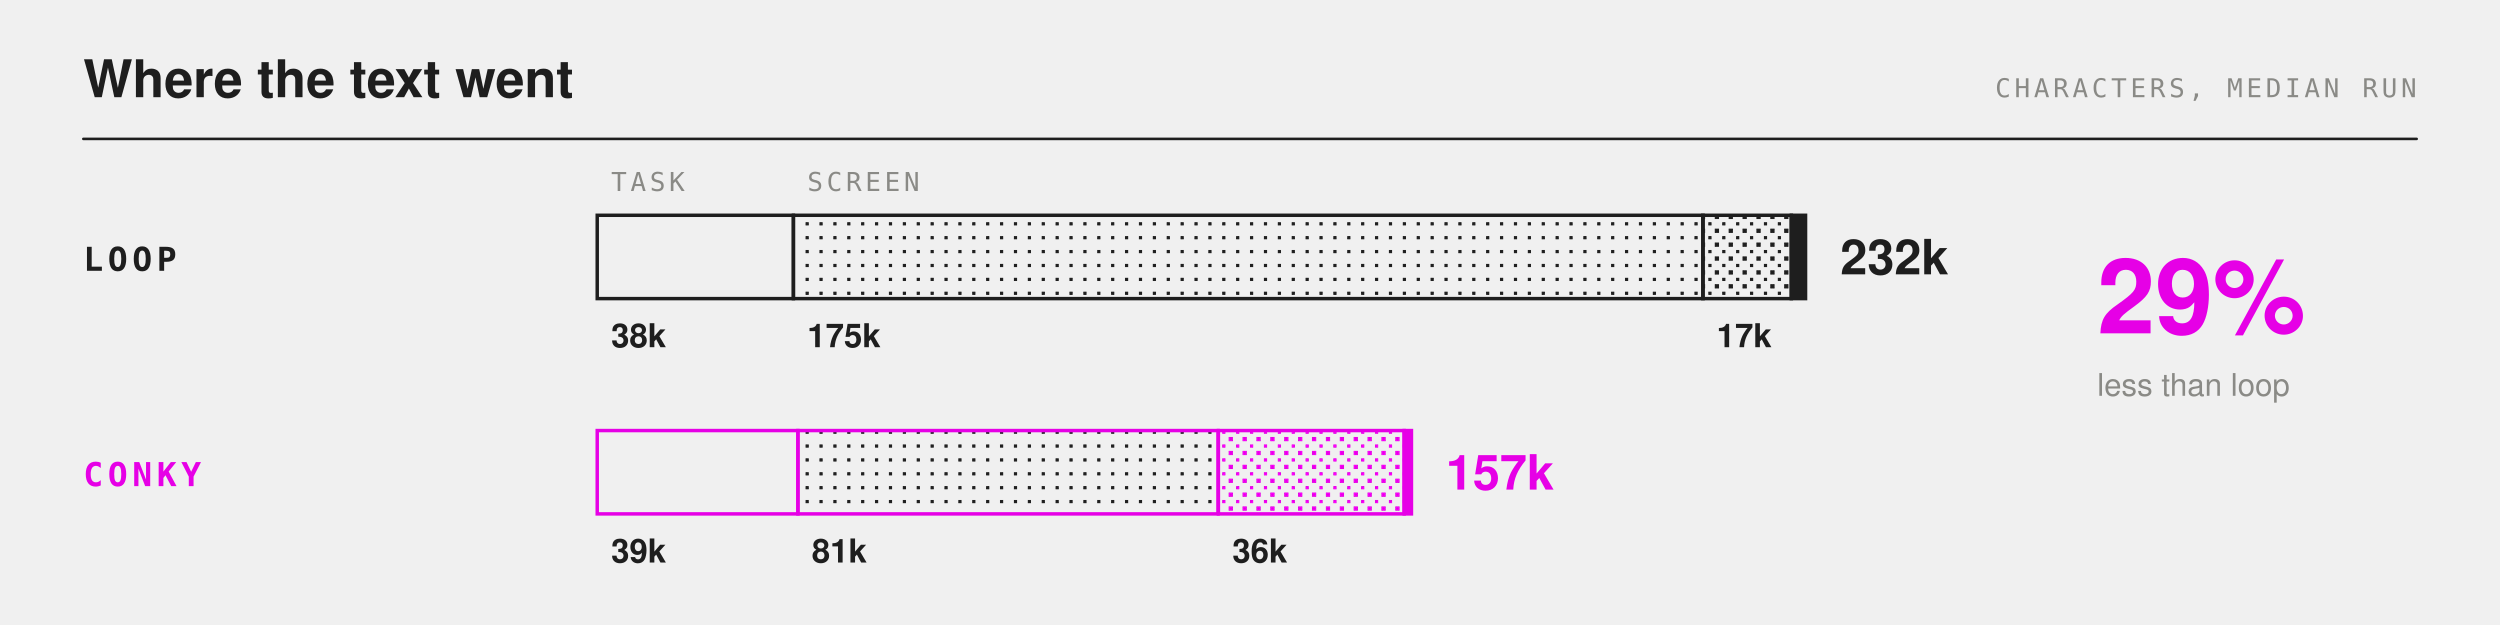
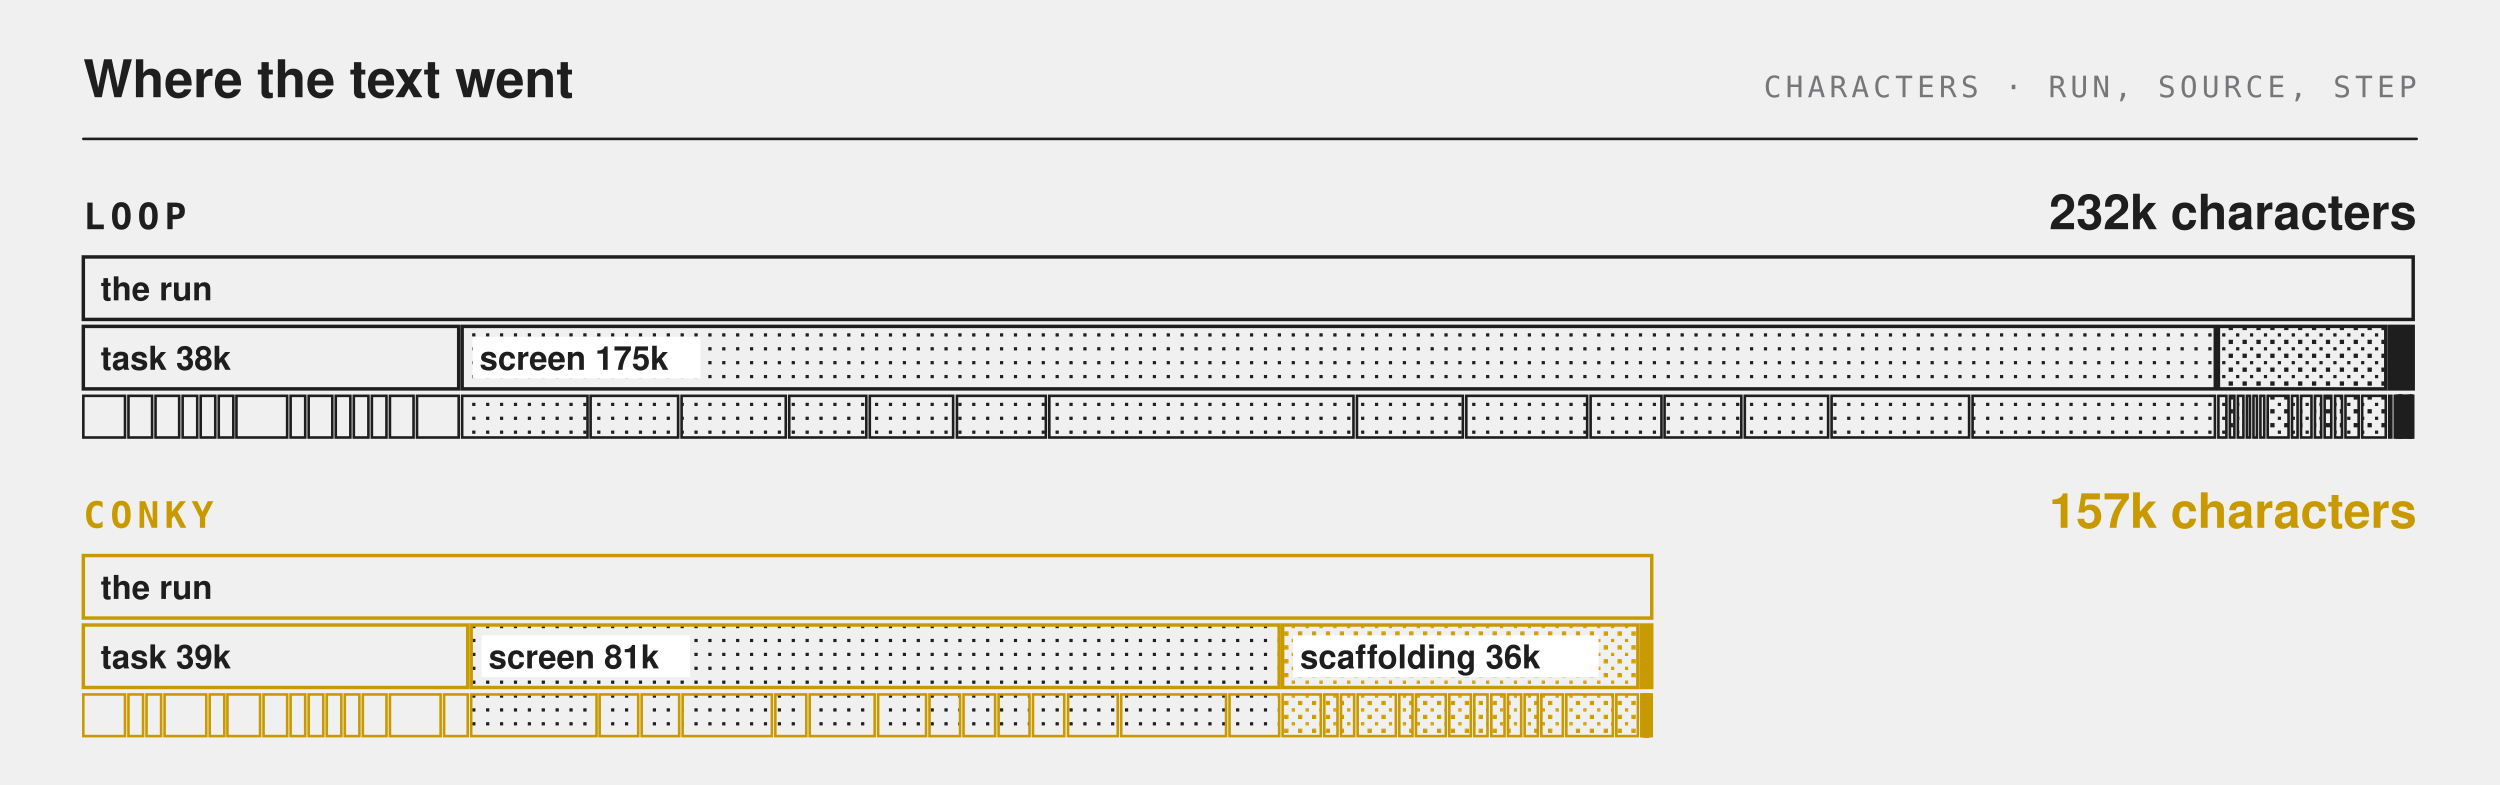
- <svg xmlns="http://www.w3.org/2000/svg" width="720" height="180" viewBox="0 0 720 180" role="img" aria-label="Text sent in the median run of each harness, cut by where it came from.">
+ <svg xmlns="http://www.w3.org/2000/svg" width="720" height="226" viewBox="0 0 720 226" role="img" aria-label="Text sent in the median run of each harness: the run, its sources, each step.">
  <defs>
    <pattern id="dots" width="4" height="4" patternUnits="userSpaceOnUse">
      <path d="M0 0h1v1h-1z" fill="#1E1E1E" shape-rendering="crispEdges" />
    </pattern>
    <pattern id="dense" width="4" height="4" patternUnits="userSpaceOnUse">
      <path d="M0 0h1v1h-1zM2 2h1v1h-1z" fill="#1E1E1E" shape-rendering="crispEdges" />
    </pattern>
    <pattern id="dense-accent" width="4" height="4" patternUnits="userSpaceOnUse">
-       <path d="M0 0h1v1h-1zM2 2h1v1h-1z" fill="#E600E6" shape-rendering="crispEdges" />
+       <path d="M0 0h1v1h-1zM2 2h1v1h-1z" fill="#C99A00" shape-rendering="crispEdges" />
    </pattern>
  </defs>
  <text x="24.0" y="28.0" font-family="-apple-system, BlinkMacSystemFont, 'Segoe UI', Helvetica, Arial, sans-serif" font-size="15" font-weight="bold" text-anchor="start" fill="#1E1E1E">Where the text went</text>
-   <text x="696.0" y="28.0" font-family="ui-monospace, SFMono-Regular, Menlo, Consolas, monospace" font-size="7.5" font-weight="normal" text-anchor="end" fill="#8A8A86" letter-spacing="0.14em">CHARACTERS, MEDIAN RUN</text>
+   <text x="696.0" y="28.0" font-family="ui-monospace, SFMono-Regular, Menlo, Consolas, monospace" font-size="8.5" font-weight="normal" text-anchor="end" fill="#77777A" letter-spacing="0.14em">CHARACTERS · RUN, SOURCE, STEP</text>
  <line x1="24.0" y1="40.0" x2="696.0" y2="40.0" stroke="#1E1E1E" stroke-width="0.75" stroke-linecap="round" />
-   <text x="24.0" y="78.0" font-family="ui-monospace, SFMono-Regular, Menlo, Consolas, monospace" font-size="9.5" font-weight="bold" text-anchor="start" fill="#1E1E1E" letter-spacing="0.14em">LOOP</text>
-   <rect x="172.0" y="62.0" width="56.5" height="24.0" fill="none" stroke="#1E1E1E" stroke-width="1.0" />
-   <text x="176.0" y="100.0" font-family="-apple-system, BlinkMacSystemFont, 'Segoe UI', Helvetica, Arial, sans-serif" font-size="9.5" font-weight="bold" text-anchor="start" fill="#1E1E1E">38k</text>
-   <text x="176.0" y="55.0" font-family="ui-monospace, SFMono-Regular, Menlo, Consolas, monospace" font-size="7.5" font-weight="normal" text-anchor="start" fill="#8A8A86" letter-spacing="0.14em">TASK</text>
-   <rect x="228.5" y="62.0" width="262.0" height="24.0" fill="url(#dots)" stroke="#1E1E1E" stroke-width="1.0" />
-   <text x="232.5" y="100.0" font-family="-apple-system, BlinkMacSystemFont, 'Segoe UI', Helvetica, Arial, sans-serif" font-size="9.5" font-weight="bold" text-anchor="start" fill="#1E1E1E">175k</text>
-   <text x="232.5" y="55.0" font-family="ui-monospace, SFMono-Regular, Menlo, Consolas, monospace" font-size="7.5" font-weight="normal" text-anchor="start" fill="#8A8A86" letter-spacing="0.14em">SCREEN</text>
-   <rect x="490.4" y="62.0" width="25.5" height="24.0" fill="url(#dense)" stroke="#1E1E1E" stroke-width="1.0" />
-   <text x="494.4" y="100.0" font-family="-apple-system, BlinkMacSystemFont, 'Segoe UI', Helvetica, Arial, sans-serif" font-size="9.5" font-weight="bold" text-anchor="start" fill="#1E1E1E">17k</text>
-   <rect x="515.9" y="62.0" width="4.1" height="24.0" fill="#1E1E1E" stroke="#1E1E1E" stroke-width="1.0" />
-   <text x="530.0" y="79.0" font-family="-apple-system, BlinkMacSystemFont, 'Segoe UI', Helvetica, Arial, sans-serif" font-size="14" font-weight="bold" text-anchor="start" fill="#1E1E1E">232k</text>
-   <text x="24.0" y="140.0" font-family="ui-monospace, SFMono-Regular, Menlo, Consolas, monospace" font-size="9.5" font-weight="bold" text-anchor="start" fill="#E600E6" letter-spacing="0.14em">CONKY</text>
-   <rect x="172.0" y="124.0" width="57.8" height="24.0" fill="none" stroke="#E600E6" stroke-width="1.0" />
-   <text x="176.0" y="162.0" font-family="-apple-system, BlinkMacSystemFont, 'Segoe UI', Helvetica, Arial, sans-serif" font-size="9.5" font-weight="bold" text-anchor="start" fill="#1E1E1E">39k</text>
-   <rect x="229.8" y="124.0" width="121.0" height="24.0" fill="url(#dots)" stroke="#E600E6" stroke-width="1.0" />
-   <text x="233.8" y="162.0" font-family="-apple-system, BlinkMacSystemFont, 'Segoe UI', Helvetica, Arial, sans-serif" font-size="9.5" font-weight="bold" text-anchor="start" fill="#1E1E1E">81k</text>
-   <rect x="350.9" y="124.0" width="53.5" height="24.0" fill="url(#dense-accent)" stroke="#E600E6" stroke-width="1.0" />
-   <text x="354.9" y="162.0" font-family="-apple-system, BlinkMacSystemFont, 'Segoe UI', Helvetica, Arial, sans-serif" font-size="9.5" font-weight="bold" text-anchor="start" fill="#1E1E1E">36k</text>
-   <rect x="404.4" y="124.0" width="2.1" height="24.0" fill="#E600E6" stroke="#E600E6" stroke-width="1.0" />
-   <text x="416.4" y="141.0" font-family="-apple-system, BlinkMacSystemFont, 'Segoe UI', Helvetica, Arial, sans-serif" font-size="14" font-weight="bold" text-anchor="start" fill="#E600E6">157k</text>
-   <text x="604.0" y="96.0" font-family="-apple-system, BlinkMacSystemFont, 'Segoe UI', Helvetica, Arial, sans-serif" font-size="30" font-weight="bold" text-anchor="start" fill="#E600E6">29%</text>
-   <text x="604.0" y="114.0" font-family="-apple-system, BlinkMacSystemFont, 'Segoe UI', Helvetica, Arial, sans-serif" font-size="9" font-weight="normal" text-anchor="start" fill="#8A8A86">less than loop</text>
+   <text x="24.0" y="66.0" font-family="ui-monospace, SFMono-Regular, Menlo, Consolas, monospace" font-size="10.5" font-weight="bold" text-anchor="start" fill="#1E1E1E" letter-spacing="0.14em">LOOP</text>
+   <text x="696.0" y="66.0" font-family="-apple-system, BlinkMacSystemFont, 'Segoe UI', Helvetica, Arial, sans-serif" font-size="14" font-weight="bold" text-anchor="end" fill="#1E1E1E">232k characters</text>
+   <rect x="24.0" y="74.0" width="671.0" height="18.0" fill="none" stroke="#1E1E1E" stroke-width="1.0" />
+   <text x="29.0" y="86.5" font-family="-apple-system, BlinkMacSystemFont, 'Segoe UI', Helvetica, Arial, sans-serif" font-size="9.5" font-weight="bold" text-anchor="start" fill="#1E1E1E">the run</text>
+   <rect x="24.0" y="94.0" width="108.1" height="18.0" fill="none" stroke="#1E1E1E" stroke-width="1.0" />
+   <text x="29.0" y="106.5" font-family="-apple-system, BlinkMacSystemFont, 'Segoe UI', Helvetica, Arial, sans-serif" font-size="9.5" font-weight="bold" text-anchor="start" fill="#1E1E1E">task 38k</text>
+   <rect x="24.0" y="114.0" width="12.0" height="12.0" fill="none" stroke="#1E1E1E" stroke-width="0.75" />
+   <rect x="37.0" y="114.0" width="6.8" height="12.0" fill="none" stroke="#1E1E1E" stroke-width="0.75" />
+   <rect x="44.8" y="114.0" width="6.8" height="12.0" fill="none" stroke="#1E1E1E" stroke-width="0.75" />
+   <rect x="52.6" y="114.0" width="4.2" height="12.0" fill="none" stroke="#1E1E1E" stroke-width="0.75" />
+   <rect x="57.8" y="114.0" width="4.2" height="12.0" fill="none" stroke="#1E1E1E" stroke-width="0.75" />
+   <rect x="63.0" y="114.0" width="4.2" height="12.0" fill="none" stroke="#1E1E1E" stroke-width="0.75" />
+   <rect x="68.1" y="114.0" width="14.6" height="12.0" fill="none" stroke="#1E1E1E" stroke-width="0.75" />
+   <rect x="83.7" y="114.0" width="4.2" height="12.0" fill="none" stroke="#1E1E1E" stroke-width="0.75" />
+   <rect x="88.9" y="114.0" width="6.8" height="12.0" fill="none" stroke="#1E1E1E" stroke-width="0.75" />
+   <rect x="96.7" y="114.0" width="4.2" height="12.0" fill="none" stroke="#1E1E1E" stroke-width="0.75" />
+   <rect x="101.9" y="114.0" width="4.2" height="12.0" fill="none" stroke="#1E1E1E" stroke-width="0.75" />
+   <rect x="107.1" y="114.0" width="4.2" height="12.0" fill="none" stroke="#1E1E1E" stroke-width="0.75" />
+   <rect x="112.3" y="114.0" width="6.8" height="12.0" fill="none" stroke="#1E1E1E" stroke-width="0.75" />
+   <rect x="120.1" y="114.0" width="12.0" height="12.0" fill="none" stroke="#1E1E1E" stroke-width="0.75" />
+   <rect x="133.1" y="94.0" width="504.9" height="18.0" fill="url(#dots)" stroke="#1E1E1E" stroke-width="1.0" />
+   <rect x="136.1" y="97.0" width="65.6" height="12.0" fill="#FFFFFF" stroke="none" stroke-width="0.75" />
+   <text x="138.1" y="106.5" font-family="-apple-system, BlinkMacSystemFont, 'Segoe UI', Helvetica, Arial, sans-serif" font-size="9.5" font-weight="bold" text-anchor="start" fill="#1E1E1E">screen 175k</text>
+   <rect x="133.1" y="114.0" width="36.1" height="12.0" fill="url(#dots)" stroke="#1E1E1E" stroke-width="0.75" />
+   <rect x="170.1" y="114.0" width="25.2" height="12.0" fill="url(#dots)" stroke="#1E1E1E" stroke-width="0.75" />
+   <rect x="196.3" y="114.0" width="30.0" height="12.0" fill="url(#dots)" stroke="#1E1E1E" stroke-width="0.75" />
+   <rect x="227.3" y="114.0" width="22.2" height="12.0" fill="url(#dots)" stroke="#1E1E1E" stroke-width="0.75" />
+   <rect x="250.5" y="114.0" width="24.0" height="12.0" fill="url(#dots)" stroke="#1E1E1E" stroke-width="0.75" />
+   <rect x="275.6" y="114.0" width="25.6" height="12.0" fill="url(#dots)" stroke="#1E1E1E" stroke-width="0.75" />
+   <rect x="302.2" y="114.0" width="87.6" height="12.0" fill="url(#dots)" stroke="#1E1E1E" stroke-width="0.75" />
+   <rect x="390.8" y="114.0" width="30.5" height="12.0" fill="url(#dots)" stroke="#1E1E1E" stroke-width="0.75" />
+   <rect x="422.3" y="114.0" width="34.8" height="12.0" fill="url(#dots)" stroke="#1E1E1E" stroke-width="0.75" />
+   <rect x="458.1" y="114.0" width="20.4" height="12.0" fill="url(#dots)" stroke="#1E1E1E" stroke-width="0.75" />
+   <rect x="479.4" y="114.0" width="22.1" height="12.0" fill="url(#dots)" stroke="#1E1E1E" stroke-width="0.75" />
+   <rect x="502.5" y="114.0" width="24.0" height="12.0" fill="url(#dots)" stroke="#1E1E1E" stroke-width="0.75" />
+   <rect x="527.5" y="114.0" width="39.6" height="12.0" fill="url(#dots)" stroke="#1E1E1E" stroke-width="0.75" />
+   <rect x="568.1" y="114.0" width="69.8" height="12.0" fill="url(#dots)" stroke="#1E1E1E" stroke-width="0.75" />
+   <rect x="638.9" y="94.0" width="48.2" height="18.0" fill="url(#dense)" stroke="#1E1E1E" stroke-width="1.0" />
+   <rect x="638.9" y="114.0" width="2.3" height="12.0" fill="url(#dense)" stroke="#1E1E1E" stroke-width="0.75" />
+   <rect x="642.2" y="114.0" width="1.3" height="12.0" fill="url(#dense)" stroke="#1E1E1E" stroke-width="0.75" />
+   <rect x="644.5" y="114.0" width="1.6" height="12.0" fill="url(#dense)" stroke="#1E1E1E" stroke-width="0.75" />
+   <rect x="647.1" y="114.0" width="0.9" height="12.0" fill="url(#dense)" stroke="#1E1E1E" stroke-width="0.75" />
+   <rect x="649.0" y="114.0" width="1.0" height="12.0" fill="url(#dense)" stroke="#1E1E1E" stroke-width="0.75" />
+   <rect x="651.0" y="114.0" width="1.1" height="12.0" fill="url(#dense)" stroke="#1E1E1E" stroke-width="0.75" />
+   <rect x="653.1" y="114.0" width="6.0" height="12.0" fill="url(#dense)" stroke="#1E1E1E" stroke-width="0.75" />
+   <rect x="660.1" y="114.0" width="1.6" height="12.0" fill="url(#dense)" stroke="#1E1E1E" stroke-width="0.75" />
+   <rect x="662.7" y="114.0" width="3.0" height="12.0" fill="url(#dense)" stroke="#1E1E1E" stroke-width="0.75" />
+   <rect x="666.7" y="114.0" width="1.8" height="12.0" fill="url(#dense)" stroke="#1E1E1E" stroke-width="0.75" />
+   <rect x="669.5" y="114.0" width="1.9" height="12.0" fill="url(#dense)" stroke="#1E1E1E" stroke-width="0.75" />
+   <rect x="672.5" y="114.0" width="2.0" height="12.0" fill="url(#dense)" stroke="#1E1E1E" stroke-width="0.75" />
+   <rect x="675.5" y="114.0" width="3.8" height="12.0" fill="url(#dense)" stroke="#1E1E1E" stroke-width="0.75" />
+   <rect x="680.3" y="114.0" width="6.8" height="12.0" fill="url(#dense)" stroke="#1E1E1E" stroke-width="0.75" />
+   <rect x="688.1" y="94.0" width="6.9" height="18.0" fill="#1E1E1E" stroke="#1E1E1E" stroke-width="1.0" />
+   <rect x="688.1" y="114.0" width="0.6" height="12.0" fill="#1E1E1E" stroke="#1E1E1E" stroke-width="0.75" />
+   <rect x="689.7" y="114.0" width="0.3" height="12.0" fill="#1E1E1E" stroke="#1E1E1E" stroke-width="0.75" />
+   <rect x="690.3" y="114.0" width="0.3" height="12.0" fill="#1E1E1E" stroke="#1E1E1E" stroke-width="0.75" />
+   <rect x="690.9" y="114.0" width="0.3" height="12.0" fill="#1E1E1E" stroke="#1E1E1E" stroke-width="0.75" />
+   <rect x="690.9" y="114.0" width="0.3" height="12.0" fill="#1E1E1E" stroke="#1E1E1E" stroke-width="0.75" />
+   <rect x="691.3" y="114.0" width="0.3" height="12.0" fill="#1E1E1E" stroke="#1E1E1E" stroke-width="0.75" />
+   <rect x="691.3" y="114.0" width="0.3" height="12.0" fill="#1E1E1E" stroke="#1E1E1E" stroke-width="0.75" />
+   <rect x="691.9" y="114.0" width="0.3" height="12.0" fill="#1E1E1E" stroke="#1E1E1E" stroke-width="0.75" />
+   <rect x="692.5" y="114.0" width="0.3" height="12.0" fill="#1E1E1E" stroke="#1E1E1E" stroke-width="0.75" />
+   <rect x="693.2" y="114.0" width="0.3" height="12.0" fill="#1E1E1E" stroke="#1E1E1E" stroke-width="0.75" />
+   <rect x="693.6" y="114.0" width="0.3" height="12.0" fill="#1E1E1E" stroke="#1E1E1E" stroke-width="0.75" />
+   <rect x="694.2" y="114.0" width="0.3" height="12.0" fill="#1E1E1E" stroke="#1E1E1E" stroke-width="0.75" />
+   <rect x="694.3" y="114.0" width="0.3" height="12.0" fill="#1E1E1E" stroke="#1E1E1E" stroke-width="0.75" />
+   <rect x="694.3" y="114.0" width="0.7" height="12.0" fill="#1E1E1E" stroke="#1E1E1E" stroke-width="0.75" />
+   <text x="24.0" y="152.0" font-family="ui-monospace, SFMono-Regular, Menlo, Consolas, monospace" font-size="10.5" font-weight="bold" text-anchor="start" fill="#C99A00" letter-spacing="0.14em">CONKY</text>
+   <text x="696.0" y="152.0" font-family="-apple-system, BlinkMacSystemFont, 'Segoe UI', Helvetica, Arial, sans-serif" font-size="14" font-weight="bold" text-anchor="end" fill="#C99A00">157k characters</text>
+   <rect x="24.0" y="160.0" width="451.7" height="18.0" fill="none" stroke="#C99A00" stroke-width="1.0" />
+   <text x="29.0" y="172.5" font-family="-apple-system, BlinkMacSystemFont, 'Segoe UI', Helvetica, Arial, sans-serif" font-size="9.5" font-weight="bold" text-anchor="start" fill="#1E1E1E">the run</text>
+   <rect x="24.0" y="180.0" width="110.7" height="18.0" fill="none" stroke="#C99A00" stroke-width="1.0" />
+   <text x="29.0" y="192.5" font-family="-apple-system, BlinkMacSystemFont, 'Segoe UI', Helvetica, Arial, sans-serif" font-size="9.5" font-weight="bold" text-anchor="start" fill="#1E1E1E">task 39k</text>
+   <rect x="24.0" y="200.0" width="12.0" height="12.0" fill="none" stroke="#C99A00" stroke-width="0.75" />
+   <rect x="37.0" y="200.0" width="4.2" height="12.0" fill="none" stroke="#C99A00" stroke-width="0.75" />
+   <rect x="42.2" y="200.0" width="4.2" height="12.0" fill="none" stroke="#C99A00" stroke-width="0.75" />
+   <rect x="47.4" y="200.0" width="12.0" height="12.0" fill="none" stroke="#C99A00" stroke-width="0.75" />
+   <rect x="60.4" y="200.0" width="4.2" height="12.0" fill="none" stroke="#C99A00" stroke-width="0.75" />
+   <rect x="65.5" y="200.0" width="9.4" height="12.0" fill="none" stroke="#C99A00" stroke-width="0.75" />
+   <rect x="75.9" y="200.0" width="6.8" height="12.0" fill="none" stroke="#C99A00" stroke-width="0.75" />
+   <rect x="83.7" y="200.0" width="4.2" height="12.0" fill="none" stroke="#C99A00" stroke-width="0.75" />
+   <rect x="88.9" y="200.0" width="4.2" height="12.0" fill="none" stroke="#C99A00" stroke-width="0.75" />
+   <rect x="94.1" y="200.0" width="4.2" height="12.0" fill="none" stroke="#C99A00" stroke-width="0.75" />
+   <rect x="99.3" y="200.0" width="4.2" height="12.0" fill="none" stroke="#C99A00" stroke-width="0.75" />
+   <rect x="104.5" y="200.0" width="6.8" height="12.0" fill="none" stroke="#C99A00" stroke-width="0.75" />
+   <rect x="112.3" y="200.0" width="14.6" height="12.0" fill="none" stroke="#C99A00" stroke-width="0.75" />
+   <rect x="127.9" y="200.0" width="6.8" height="12.0" fill="none" stroke="#C99A00" stroke-width="0.75" />
+   <rect x="135.7" y="180.0" width="232.7" height="18.0" fill="url(#dots)" stroke="#C99A00" stroke-width="1.0" />
+   <rect x="138.7" y="183.0" width="60.0" height="12.0" fill="#FFFFFF" stroke="none" stroke-width="0.75" />
+   <text x="140.7" y="192.5" font-family="-apple-system, BlinkMacSystemFont, 'Segoe UI', Helvetica, Arial, sans-serif" font-size="9.5" font-weight="bold" text-anchor="start" fill="#1E1E1E">screen 81k</text>
+   <rect x="135.7" y="200.0" width="36.1" height="12.0" fill="url(#dots)" stroke="#C99A00" stroke-width="0.75" />
+   <rect x="172.7" y="200.0" width="11.1" height="12.0" fill="url(#dots)" stroke="#C99A00" stroke-width="0.75" />
+   <rect x="184.8" y="200.0" width="10.8" height="12.0" fill="url(#dots)" stroke="#C99A00" stroke-width="0.75" />
+   <rect x="196.6" y="200.0" width="25.7" height="12.0" fill="url(#dots)" stroke="#C99A00" stroke-width="0.75" />
+   <rect x="223.3" y="200.0" width="8.9" height="12.0" fill="url(#dots)" stroke="#C99A00" stroke-width="0.75" />
+   <rect x="233.2" y="200.0" width="18.7" height="12.0" fill="url(#dots)" stroke="#C99A00" stroke-width="0.75" />
+   <rect x="252.9" y="200.0" width="13.8" height="12.0" fill="url(#dots)" stroke="#C99A00" stroke-width="0.75" />
+   <rect x="267.7" y="200.0" width="8.8" height="12.0" fill="url(#dots)" stroke="#C99A00" stroke-width="0.75" />
+   <rect x="277.5" y="200.0" width="9.1" height="12.0" fill="url(#dots)" stroke="#C99A00" stroke-width="0.75" />
+   <rect x="287.6" y="200.0" width="8.9" height="12.0" fill="url(#dots)" stroke="#C99A00" stroke-width="0.75" />
+   <rect x="297.5" y="200.0" width="9.0" height="12.0" fill="url(#dots)" stroke="#C99A00" stroke-width="0.75" />
+   <rect x="307.6" y="200.0" width="14.3" height="12.0" fill="url(#dots)" stroke="#C99A00" stroke-width="0.75" />
+   <rect x="322.9" y="200.0" width="30.2" height="12.0" fill="url(#dots)" stroke="#C99A00" stroke-width="0.75" />
+   <rect x="354.1" y="200.0" width="14.3" height="12.0" fill="url(#dots)" stroke="#C99A00" stroke-width="0.75" />
+   <rect x="369.4" y="180.0" width="102.3" height="18.0" fill="url(#dense-accent)" stroke="#C99A00" stroke-width="1.0" />
+   <rect x="372.4" y="183.0" width="88.0" height="12.0" fill="#FFFFFF" stroke="none" stroke-width="0.75" />
+   <text x="374.4" y="192.5" font-family="-apple-system, BlinkMacSystemFont, 'Segoe UI', Helvetica, Arial, sans-serif" font-size="9.5" font-weight="bold" text-anchor="start" fill="#1E1E1E">scaffolding 36k</text>
+   <rect x="369.4" y="200.0" width="11.0" height="12.0" fill="url(#dense-accent)" stroke="#C99A00" stroke-width="0.75" />
+   <rect x="381.4" y="200.0" width="3.8" height="12.0" fill="url(#dense-accent)" stroke="#C99A00" stroke-width="0.75" />
+   <rect x="386.2" y="200.0" width="3.8" height="12.0" fill="url(#dense-accent)" stroke="#C99A00" stroke-width="0.75" />
+   <rect x="391.0" y="200.0" width="11.0" height="12.0" fill="url(#dense-accent)" stroke="#C99A00" stroke-width="0.75" />
+   <rect x="403.0" y="200.0" width="3.8" height="12.0" fill="url(#dense-accent)" stroke="#C99A00" stroke-width="0.75" />
+   <rect x="407.8" y="200.0" width="8.6" height="12.0" fill="url(#dense-accent)" stroke="#C99A00" stroke-width="0.75" />
+   <rect x="417.4" y="200.0" width="6.2" height="12.0" fill="url(#dense-accent)" stroke="#C99A00" stroke-width="0.75" />
+   <rect x="424.6" y="200.0" width="3.8" height="12.0" fill="url(#dense-accent)" stroke="#C99A00" stroke-width="0.75" />
+   <rect x="429.5" y="200.0" width="3.8" height="12.0" fill="url(#dense-accent)" stroke="#C99A00" stroke-width="0.75" />
+   <rect x="434.3" y="200.0" width="3.8" height="12.0" fill="url(#dense-accent)" stroke="#C99A00" stroke-width="0.75" />
+   <rect x="439.1" y="200.0" width="3.8" height="12.0" fill="url(#dense-accent)" stroke="#C99A00" stroke-width="0.75" />
+   <rect x="443.9" y="200.0" width="6.2" height="12.0" fill="url(#dense-accent)" stroke="#C99A00" stroke-width="0.75" />
+   <rect x="451.1" y="200.0" width="13.4" height="12.0" fill="url(#dense-accent)" stroke="#C99A00" stroke-width="0.75" />
+   <rect x="465.5" y="200.0" width="6.2" height="12.0" fill="url(#dense-accent)" stroke="#C99A00" stroke-width="0.75" />
+   <rect x="472.7" y="180.0" width="3.0" height="18.0" fill="#C99A00" stroke="#C99A00" stroke-width="1.0" />
+   <rect x="472.7" y="200.0" width="0.3" height="12.0" fill="#C99A00" stroke="#C99A00" stroke-width="0.75" />
+   <rect x="473.2" y="200.0" width="0.3" height="12.0" fill="#C99A00" stroke="#C99A00" stroke-width="0.75" />
+   <rect x="473.2" y="200.0" width="0.3" height="12.0" fill="#C99A00" stroke="#C99A00" stroke-width="0.75" />
+   <rect x="473.8" y="200.0" width="0.3" height="12.0" fill="#C99A00" stroke="#C99A00" stroke-width="0.75" />
+   <rect x="473.8" y="200.0" width="0.3" height="12.0" fill="#C99A00" stroke="#C99A00" stroke-width="0.75" />
+   <rect x="474.1" y="200.0" width="0.3" height="12.0" fill="#C99A00" stroke="#C99A00" stroke-width="0.75" />
+   <rect x="474.2" y="200.0" width="0.3" height="12.0" fill="#C99A00" stroke="#C99A00" stroke-width="0.75" />
+   <rect x="474.2" y="200.0" width="0.3" height="12.0" fill="#C99A00" stroke="#C99A00" stroke-width="0.75" />
+   <rect x="474.2" y="200.0" width="0.3" height="12.0" fill="#C99A00" stroke="#C99A00" stroke-width="0.75" />
+   <rect x="474.2" y="200.0" width="0.3" height="12.0" fill="#C99A00" stroke="#C99A00" stroke-width="0.75" />
+   <rect x="474.2" y="200.0" width="0.3" height="12.0" fill="#C99A00" stroke="#C99A00" stroke-width="0.75" />
+   <rect x="474.2" y="200.0" width="0.3" height="12.0" fill="#C99A00" stroke="#C99A00" stroke-width="0.75" />
+   <rect x="474.6" y="200.0" width="0.3" height="12.0" fill="#C99A00" stroke="#C99A00" stroke-width="0.75" />
+   <rect x="475.3" y="200.0" width="0.4" height="12.0" fill="#C99A00" stroke="#C99A00" stroke-width="0.75" />
</svg>
